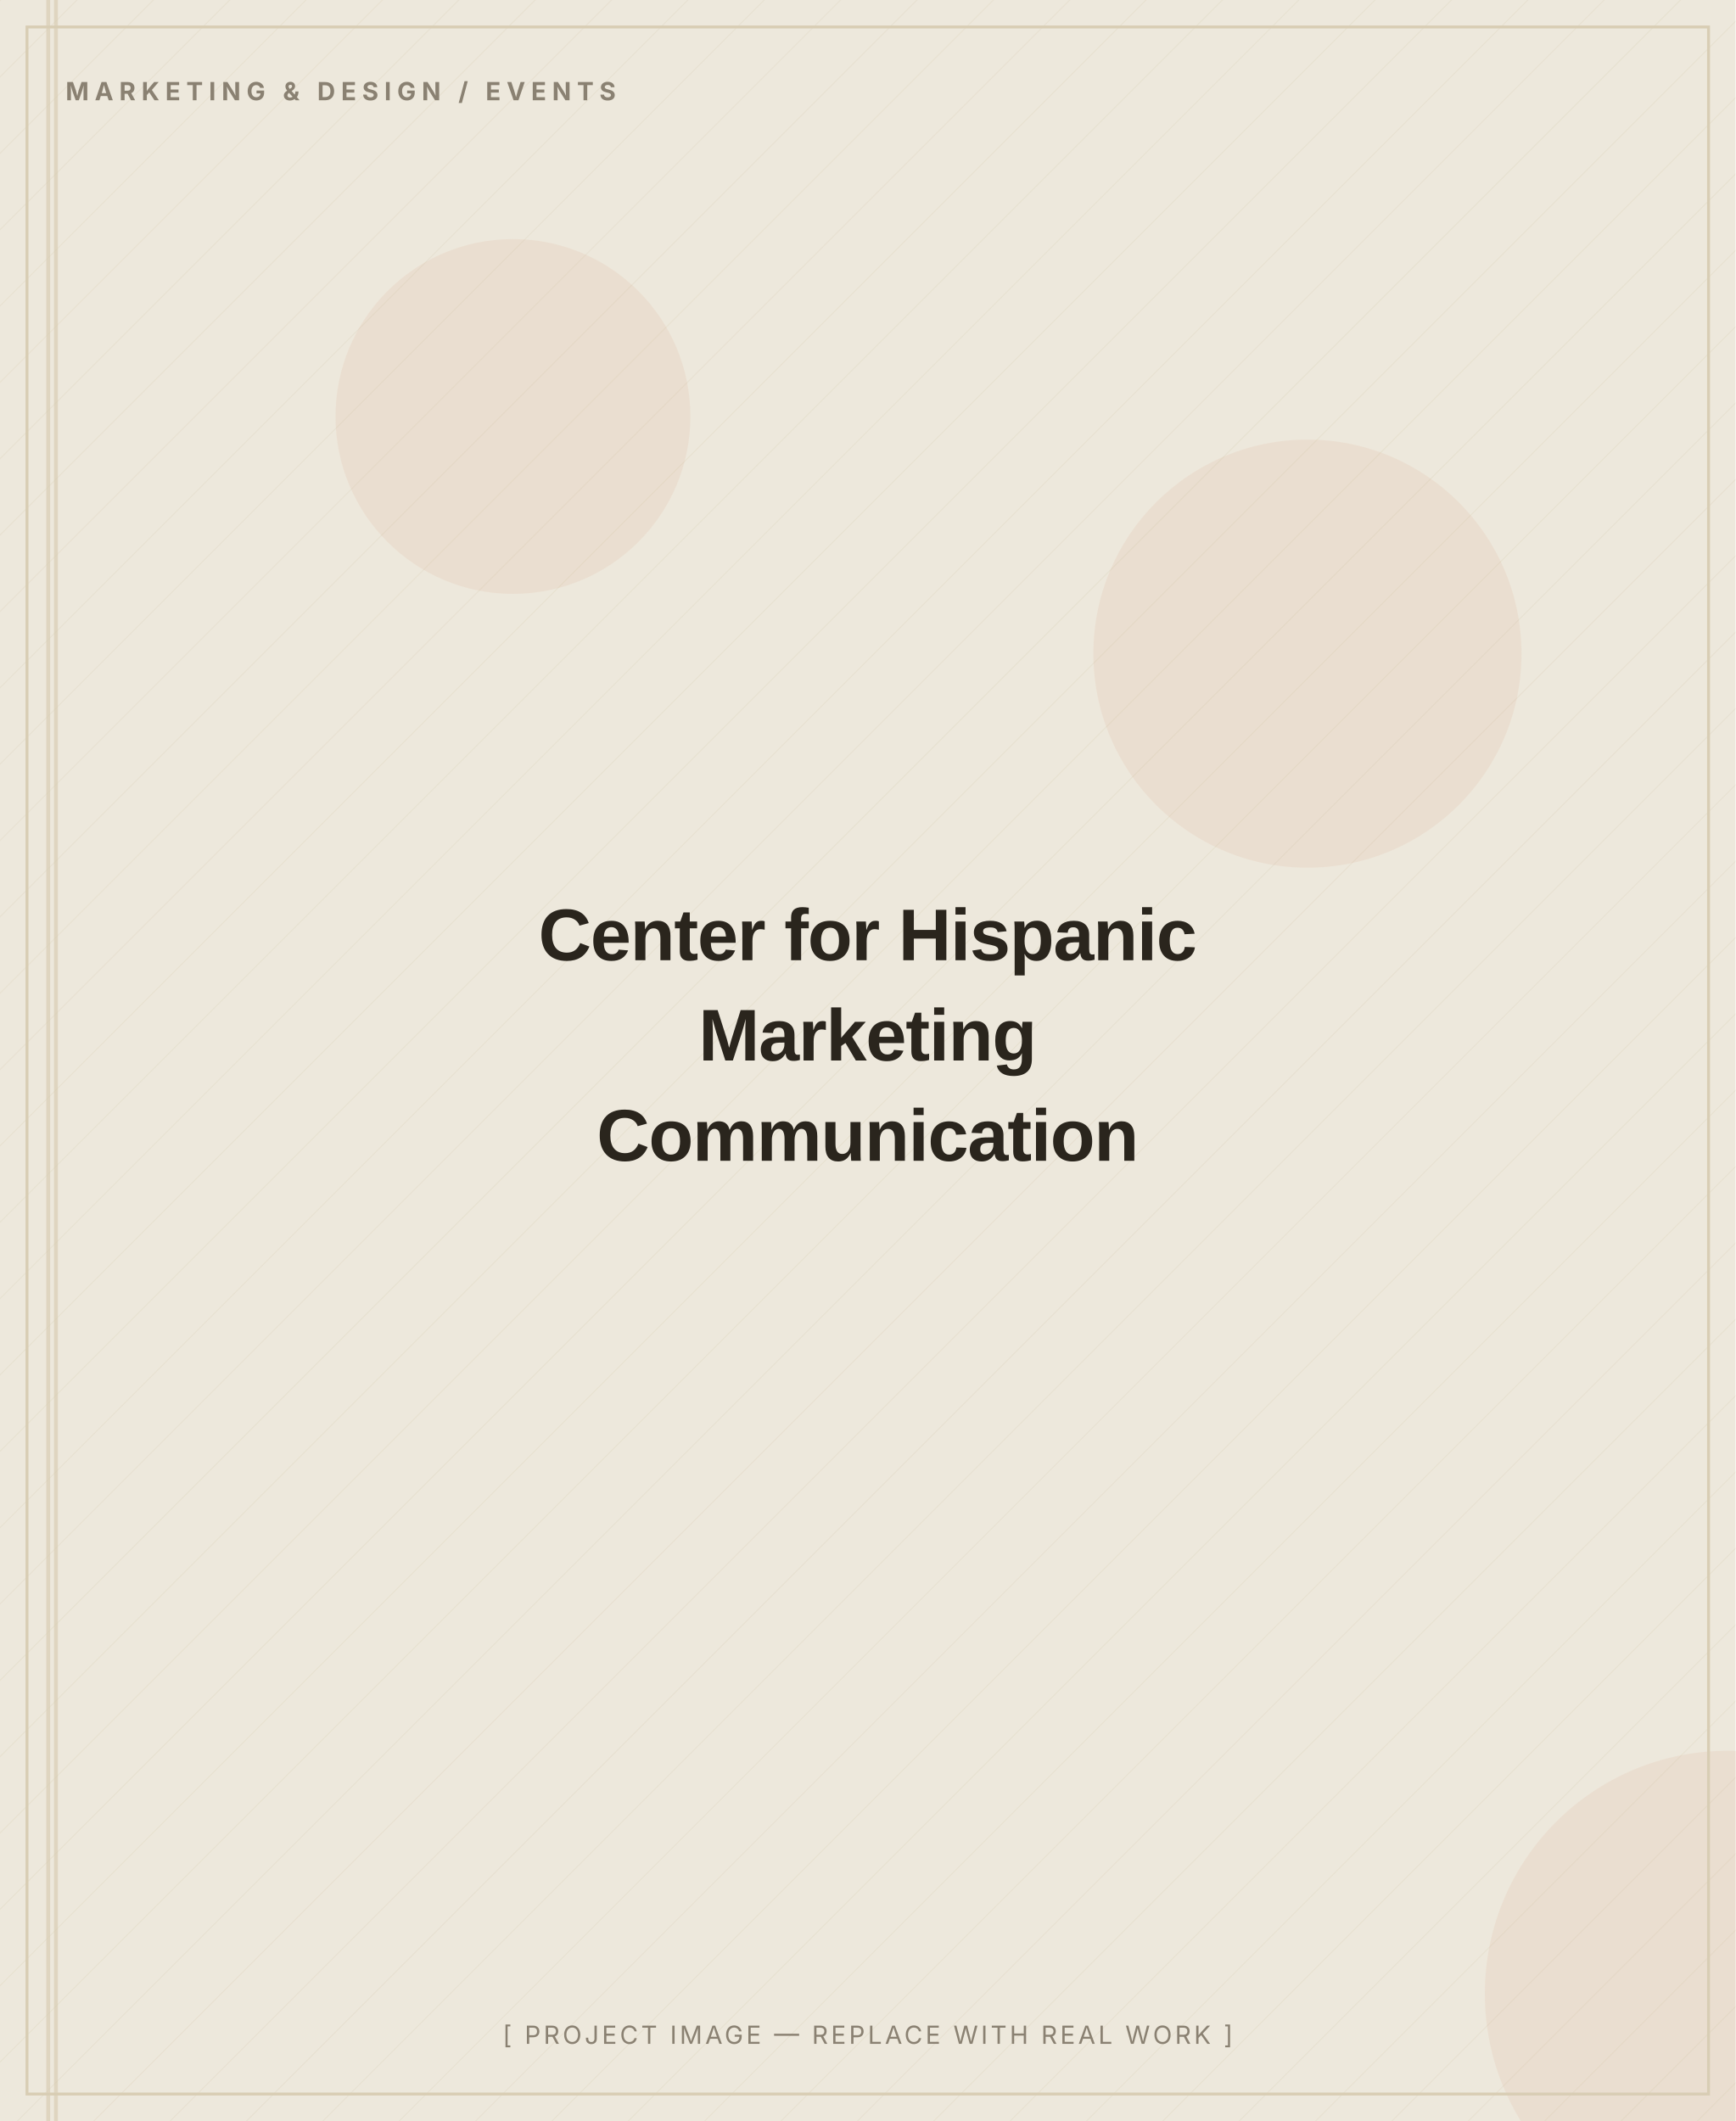
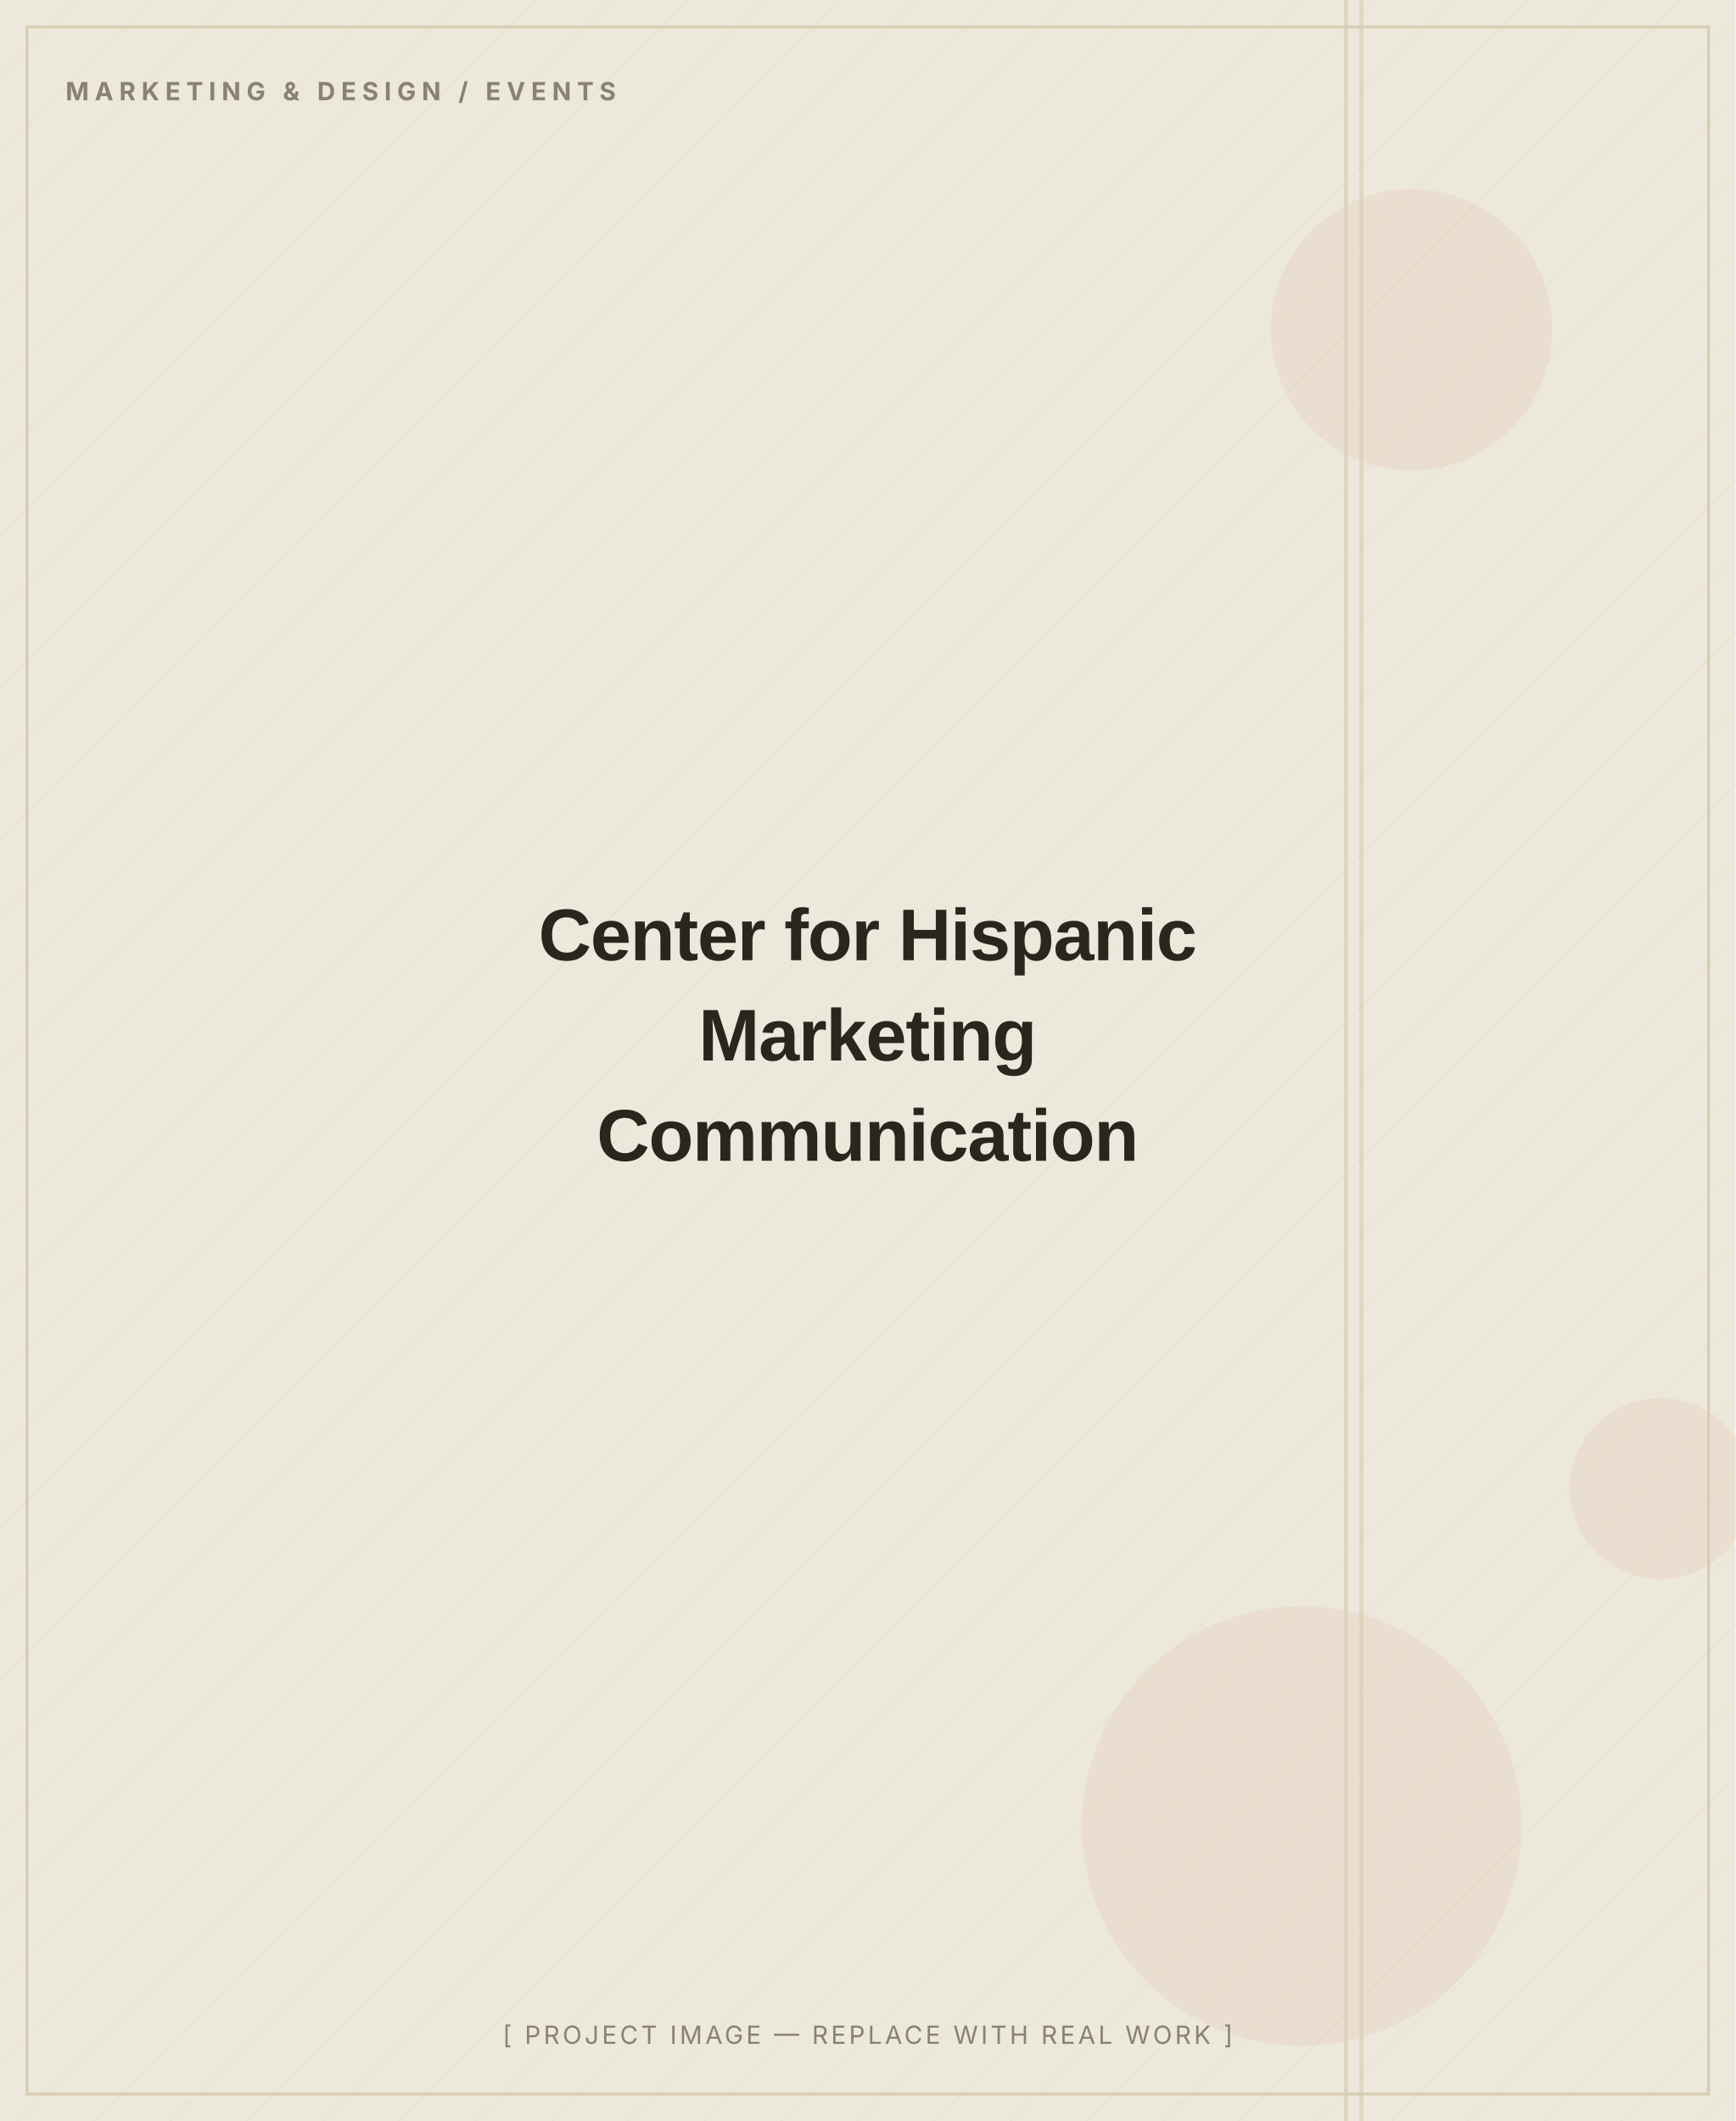
<svg xmlns="http://www.w3.org/2000/svg" width="900" height="1100" viewBox="0 0 900 1100" role="img" aria-label="Center for Hispanic Marketing Communication — placeholder image">
  <defs>
    <pattern id="d" width="28" height="28" patternUnits="userSpaceOnUse" patternTransform="rotate(45)">
      <line x1="0" y1="0" x2="0" y2="28" stroke="#D8CDB4" stroke-width="1" opacity="0.5" />
    </pattern>
  </defs>
  <rect width="900" height="1100" fill="#EDE8DC" />
  <rect width="900" height="1100" fill="url(#d)" opacity="0.55" />
-   <circle cx="266" cy="216" r="92" fill="#C2410C" opacity="0.06" />
-   <circle cx="896" cy="1034" r="126" fill="#C2410C" opacity="0.06" />
-   <circle cx="678" cy="339" r="111" fill="#C2410C" opacity="0.06" />
-   <rect x="28" y="0" width="2" height="1100" fill="#D8CDB4" opacity="0.7" />
-   <rect x="24" y="0" width="2" height="1100" fill="#D8CDB4" opacity="0.7" />
+   <circle cx="732" cy="171" r="73" fill="#C2410C" opacity="0.06" />
+   <circle cx="675" cy="947" r="114" fill="#C2410C" opacity="0.06" />
+   <circle cx="861" cy="772" r="47" fill="#C2410C" opacity="0.06" />
+   <rect x="697" y="0" width="2" height="1100" fill="#D8CDB4" opacity="0.7" />
+   <rect x="705" y="0" width="2" height="1100" fill="#D8CDB4" opacity="0.7" />
  <rect x="14" y="14" width="872" height="1072" fill="none" stroke="#D8CDB4" stroke-width="1.5" />
  <text x="34" y="52" font-family="Inter, Arial, sans-serif" font-weight="700" font-size="13" letter-spacing="3" fill="#8A8172">MARKETING &amp; DESIGN / EVENTS</text>
  <text x="450.0" y="498.0" text-anchor="middle" font-family="Archivo, Arial, sans-serif" font-weight="800" font-size="38" letter-spacing="-0.5" fill="#2A251D">Center for Hispanic</text>
  <text x="450.0" y="550.0" text-anchor="middle" font-family="Archivo, Arial, sans-serif" font-weight="800" font-size="38" letter-spacing="-0.5" fill="#2A251D">Marketing</text>
  <text x="450.0" y="602.0" text-anchor="middle" font-family="Archivo, Arial, sans-serif" font-weight="800" font-size="38" letter-spacing="-0.5" fill="#2A251D">Communication</text>
  <text x="450.0" y="1060" text-anchor="middle" font-family="Inter, Arial, sans-serif" font-size="13" letter-spacing="1.5" fill="#8A8172">[ PROJECT IMAGE — REPLACE WITH REAL WORK ]</text>
</svg>
